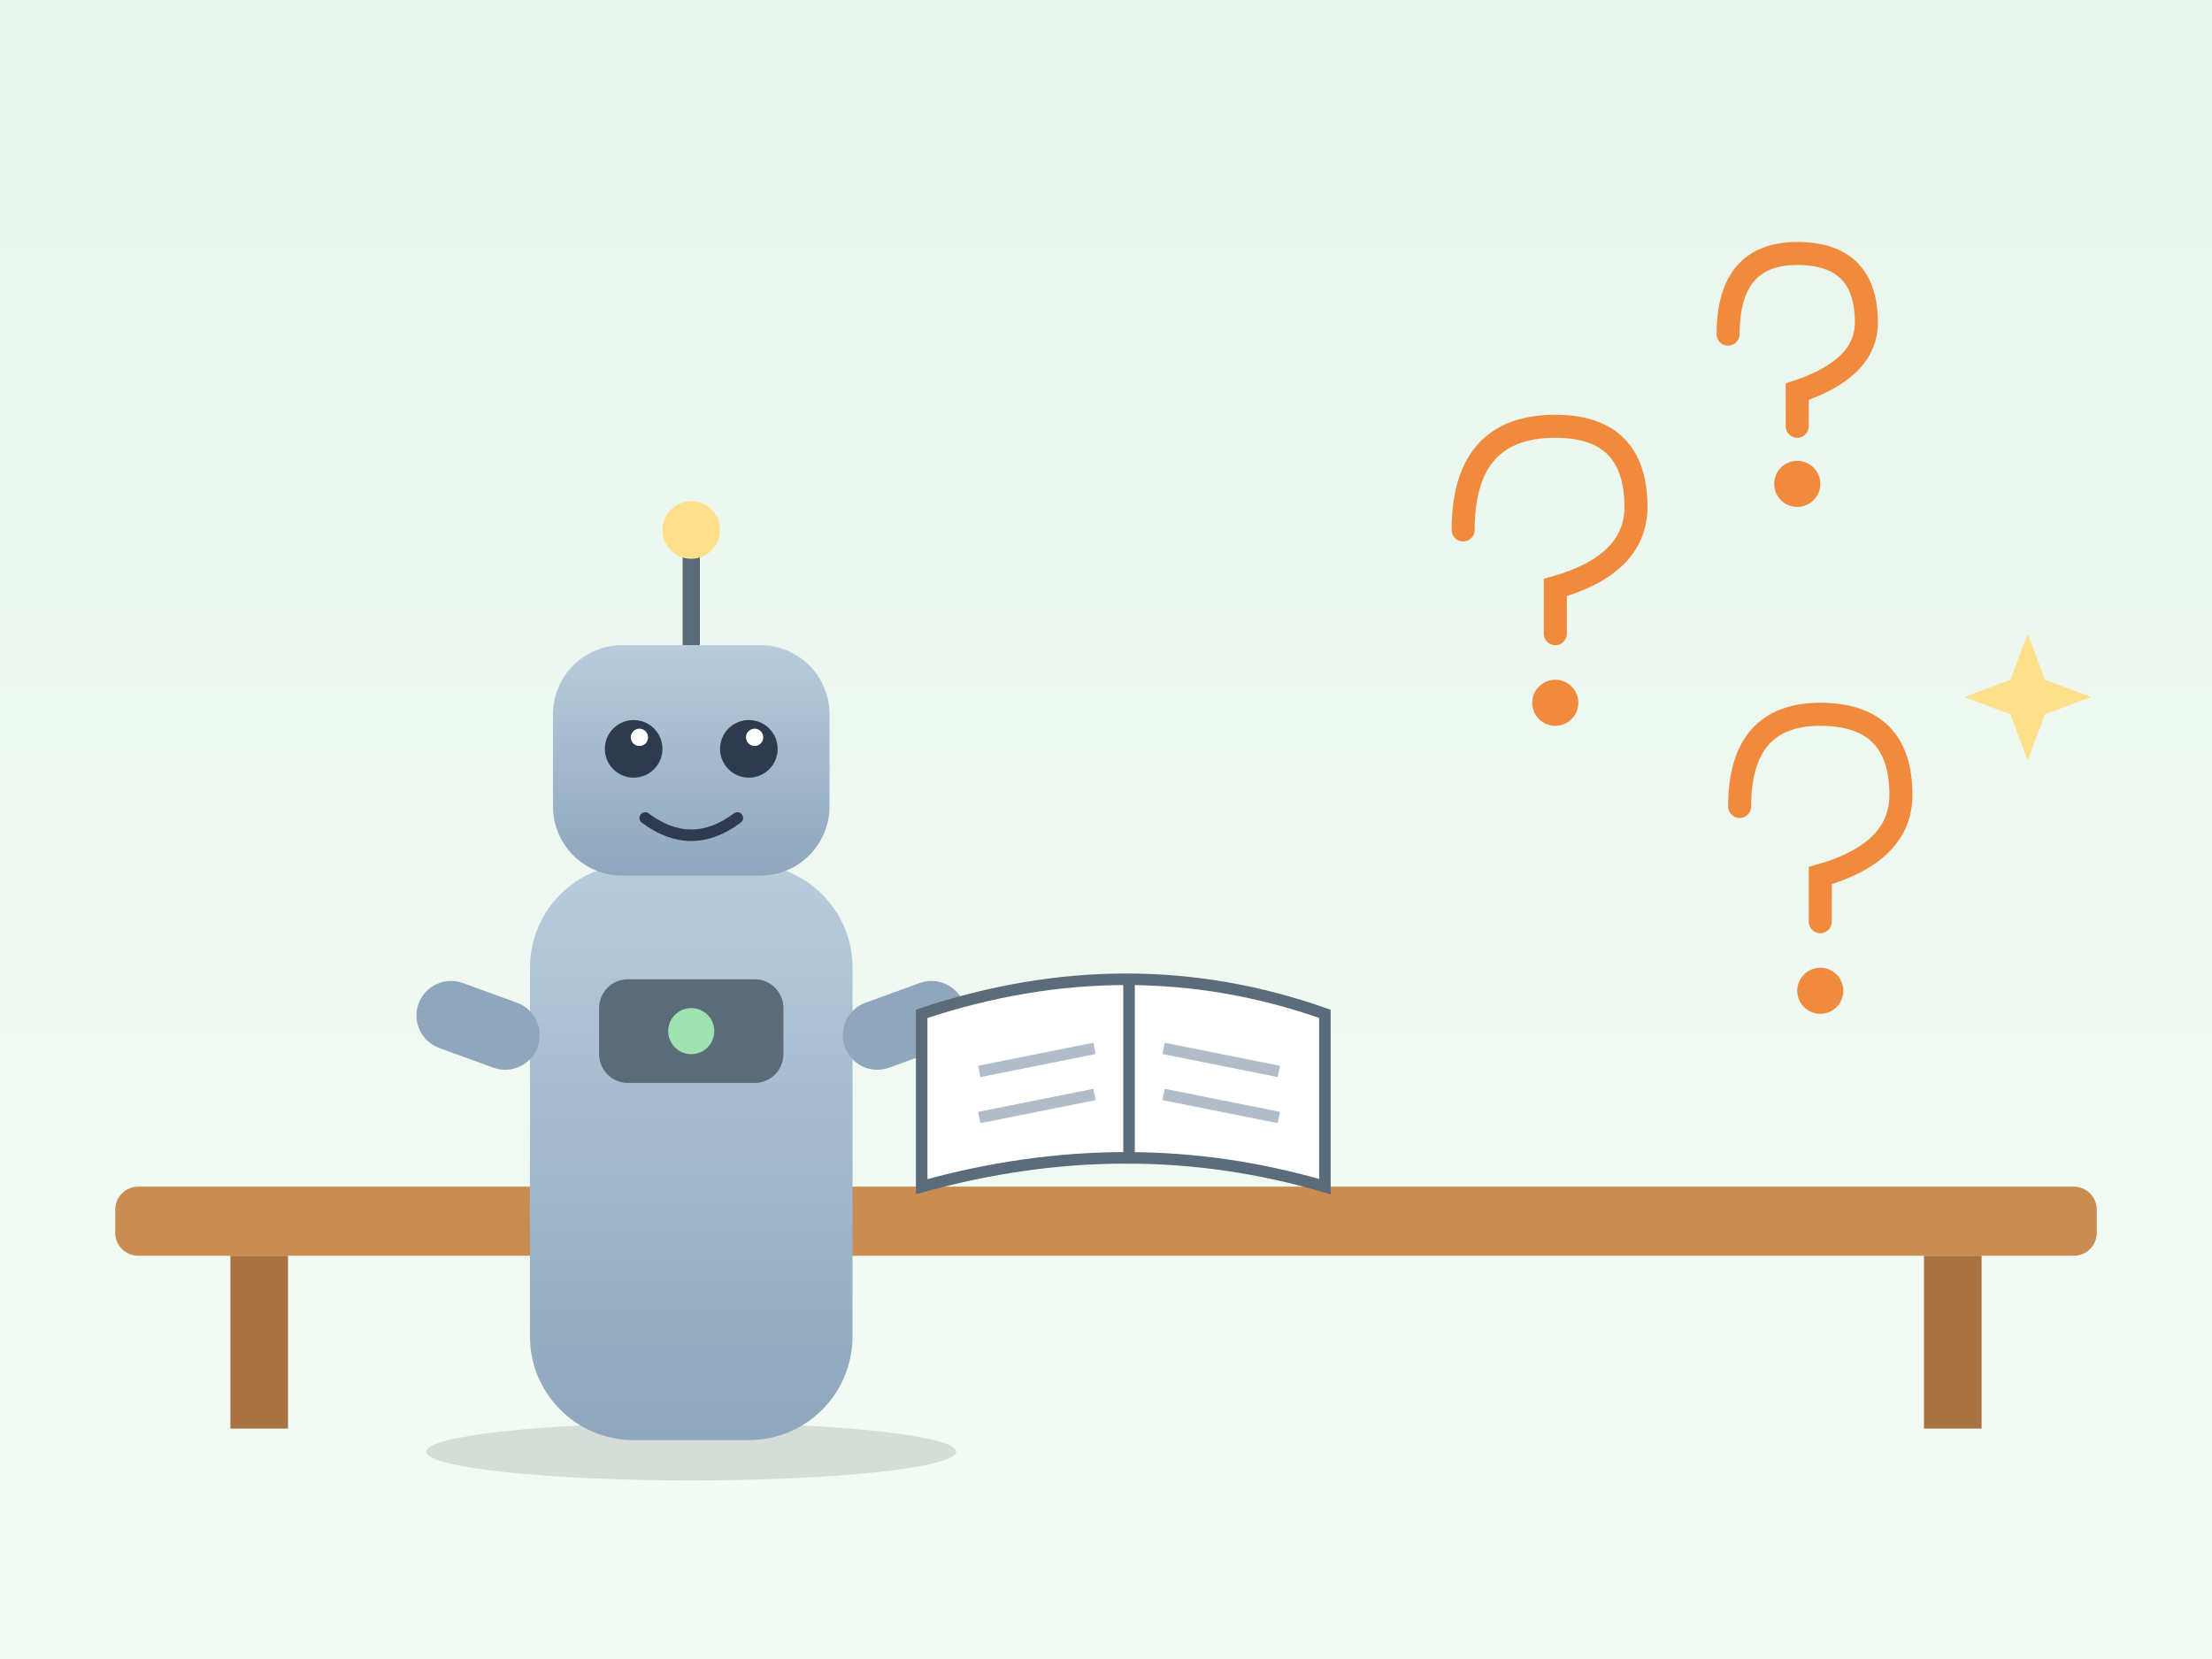
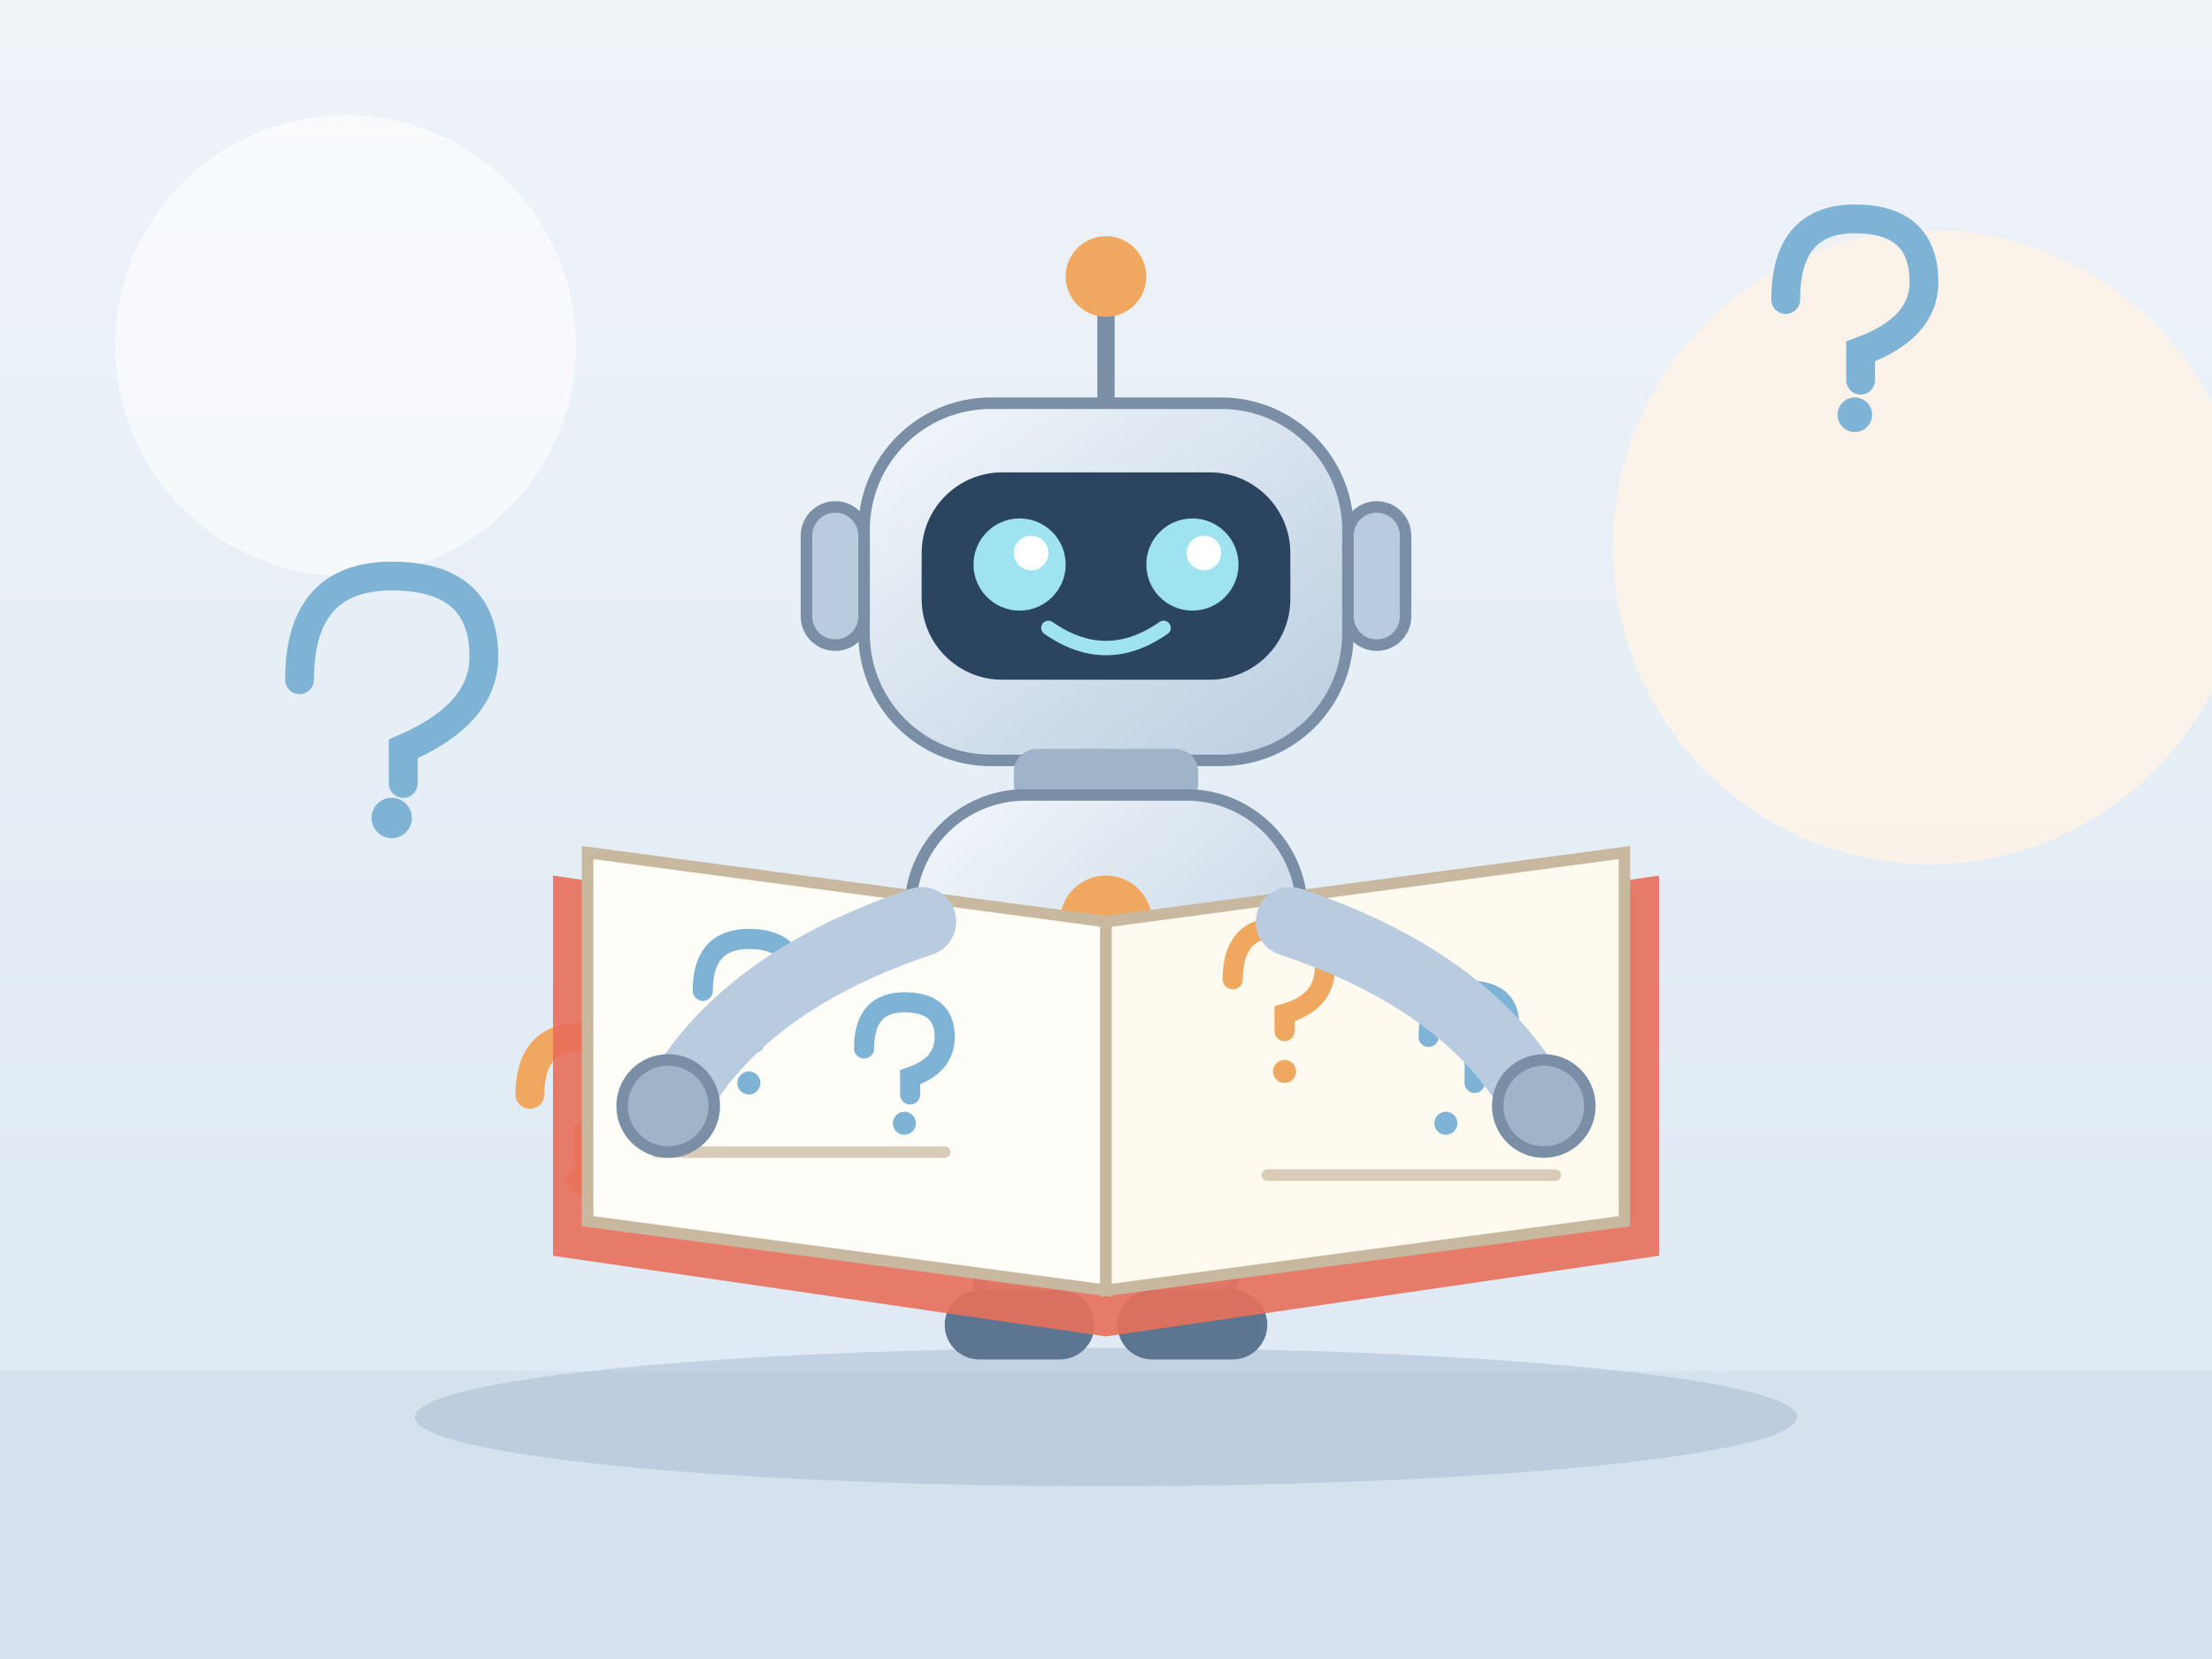
<svg xmlns="http://www.w3.org/2000/svg" viewBox="0 0 384 288" width="384" height="288">
  <defs>
    <linearGradient id="bg" x1="0" y1="0" x2="0" y2="1">
-       <stop offset="0" stop-color="#E8F5EC" />
-       <stop offset="1" stop-color="#F4FBF6" />
+       <stop offset="0" stop-color="#EEF3F8" />
+       <stop offset="1" stop-color="#DCE8F3" />
    </linearGradient>
-     <linearGradient id="robot" x1="0" y1="0" x2="0" y2="1">
-       <stop offset="0" stop-color="#B8CCDC" />
-       <stop offset="1" stop-color="#8FA6BD" />
+     <linearGradient id="body" x1="0" y1="0" x2="1" y2="1">
+       <stop offset="0" stop-color="#F4F8FC" />
+       <stop offset="1" stop-color="#B9CCDF" />
    </linearGradient>
  </defs>
  <rect width="384" height="288" fill="url(#bg)" />
-   <rect x="20" y="206" width="344" height="12" rx="4" fill="#C98D52" />
-   <rect x="40" y="218" width="10" height="30" fill="#A87340" />
-   <rect x="334" y="218" width="10" height="30" fill="#A87340" />
-   <ellipse cx="120" cy="252" rx="46" ry="5" fill="#000" opacity="0.12" />
-   <rect x="92" y="150" width="56" height="100" rx="18" fill="url(#robot)" />
-   <rect x="104" y="170" width="32" height="18" rx="5" fill="#5B6B7A" />
-   <circle cx="120" cy="179" r="4" fill="#9FE3B0" />
-   <rect x="96" y="112" width="48" height="40" rx="12" fill="url(#robot)" />
-   <line x1="120" y1="112" x2="120" y2="96" stroke="#5B6B7A" stroke-width="3" />
-   <circle cx="120" cy="92" r="5" fill="#FFE08A" />
-   <circle cx="110" cy="130" r="5" fill="#2E3B4E" />
-   <circle cx="130" cy="130" r="5" fill="#2E3B4E" />
-   <circle cx="111" cy="128" r="1.5" fill="#FFFFFF" />
-   <circle cx="131" cy="128" r="1.5" fill="#FFFFFF" />
-   <path d="M112 142 Q120 148 128 142" stroke="#2E3B4E" stroke-width="2" fill="none" stroke-linecap="round" />
-   <rect x="72" y="172" width="22" height="12" rx="6" fill="#8FA6BD" transform="rotate(20 83 178)" />
-   <rect x="146" y="172" width="22" height="12" rx="6" fill="#8FA6BD" transform="rotate(-20 157 178)" />
-   <path d="M160 176 Q196 164 230 176 L230 206 Q196 196 160 206 Z" fill="#FFFFFF" stroke="#5B6B7A" stroke-width="2" />
-   <path d="M196 170 L196 202" stroke="#5B6B7A" stroke-width="2" />
-   <line x1="170" y1="186" x2="190" y2="182" stroke="#B0BCC8" stroke-width="2" />
-   <line x1="170" y1="194" x2="190" y2="190" stroke="#B0BCC8" stroke-width="2" />
-   <line x1="202" y1="182" x2="222" y2="186" stroke="#B0BCC8" stroke-width="2" />
-   <line x1="202" y1="190" x2="222" y2="194" stroke="#B0BCC8" stroke-width="2" />
-   <g fill="none" stroke="#F08A3C" stroke-width="4" stroke-linecap="round">
-     <path d="M254 92 Q254 74 270 74 Q284 74 284 88 Q284 98 270 102 L270 110" />
-     <path d="M302 140 Q302 124 316 124 Q330 124 330 138 Q330 148 316 152 L316 160" />
-     <path d="M300 58 Q300 44 312 44 Q324 44 324 56 Q324 64 312 68 L312 74" />
+   <circle cx="60" cy="60" r="40" fill="#FFFFFF" opacity=".6" />
+   <circle cx="335" cy="95" r="55" fill="#FFF4E6" opacity=".8" />
+   <rect y="238" width="384" height="50" fill="#D5E2EE" />
+   <ellipse cx="192" cy="246" rx="120" ry="12" fill="#8FA7BF" opacity=".35" />
+   <g fill="none" stroke="#7FB3D5" stroke-width="5" stroke-linecap="round">
+     <path d="M52 118 q0-18 16-18 q16 0 16 14 q0 10-14 16 v6" />
+     <path d="M310 52 q0-14 12-14 q12 0 12 11 q0 8-11 12 v5" />
+     <path d="M92 190 q0-10 9-10 q9 0 9 8 q0 6-8 9 v4" stroke="#F0A860" />
  </g>
-   <circle cx="270" cy="122" r="4" fill="#F08A3C" />
-   <circle cx="316" cy="172" r="4" fill="#F08A3C" />
-   <circle cx="312" cy="84" r="4" fill="#F08A3C" />
-   <path d="M352 110 L355 118 L363 121 L355 124 L352 132 L349 124 L341 121 L349 118Z" fill="#FFE08A" />
-   <path d="M240 240 L242 245 L247 247 L242 249 L240 254 L238 249 L233 247 L238 245Z" fill="#FFE08A" opacity="0" />
-   <rect x="0" y="252" width="384" height="36" fill="#D6E6DC" opacity="0" />
+   <g fill="#7FB3D5">
+     <circle cx="68" cy="142" r="3.5" />
+     <circle cx="322" cy="72" r="3" />
+   </g>
+   <circle cx="101" cy="205" r="2.5" fill="#F0A860" />
+   <line x1="192" y1="52" x2="192" y2="72" stroke="#7A8FA6" stroke-width="3" />
+   <circle cx="192" cy="48" r="7" fill="#F0A860" />
+   <rect x="150" y="70" width="84" height="62" rx="22" fill="url(#body)" stroke="#7A8FA6" stroke-width="2" />
+   <rect x="160" y="82" width="64" height="36" rx="14" fill="#2B4560" />
+   <circle cx="177" cy="98" r="8" fill="#9FE3F0" />
+   <circle cx="207" cy="98" r="8" fill="#9FE3F0" />
+   <circle cx="179" cy="96" r="3" fill="#fff" />
+   <circle cx="209" cy="96" r="3" fill="#fff" />
+   <path d="M182 109 q10 7 20 0" stroke="#9FE3F0" stroke-width="2.5" fill="none" stroke-linecap="round" />
+   <rect x="140" y="88" width="10" height="24" rx="5" fill="#B9CCDF" stroke="#7A8FA6" stroke-width="2" />
+   <rect x="234" y="88" width="10" height="24" rx="5" fill="#B9CCDF" stroke="#7A8FA6" stroke-width="2" />
+   <rect x="176" y="130" width="32" height="10" rx="4" fill="#9FB4C9" />
+   <rect x="158" y="138" width="68" height="62" rx="20" fill="url(#body)" stroke="#7A8FA6" stroke-width="2" />
+   <circle cx="192" cy="160" r="8" fill="#F0A860" />
+   <rect x="176" y="178" width="32" height="6" rx="3" fill="#8FA7BF" />
+   <rect x="170" y="198" width="14" height="30" rx="6" fill="#9FB4C9" stroke="#7A8FA6" stroke-width="2" />
+   <rect x="200" y="198" width="14" height="30" rx="6" fill="#9FB4C9" stroke="#7A8FA6" stroke-width="2" />
+   <rect x="164" y="224" width="26" height="12" rx="6" fill="#5C7691" />
+   <rect x="194" y="224" width="26" height="12" rx="6" fill="#5C7691" />
+   <path d="M96 152 L192 166 L288 152 L288 218 L192 232 L96 218 Z" fill="#E86F5B" opacity=".9" />
+   <path d="M102 148 L192 160 L192 224 L102 212 Z" fill="#FFFDF8" stroke="#C9B8A0" stroke-width="2" />
+   <path d="M282 148 L192 160 L192 224 L282 212 Z" fill="#FFFAF0" stroke="#C9B8A0" stroke-width="2" />
+   <g fill="none" stroke="#7FB3D5" stroke-width="3.5" stroke-linecap="round">
+     <path d="M122 172 q0-9 8-9 q8 0 8 7 q0 6-7 8 v3" />
+     <path d="M150 182 q0-8 7-8 q7 0 7 6 q0 5-6 7 v3" />
+     <path d="M214 170 q0-9 8-9 q8 0 8 7 q0 6-7 8 v3" stroke="#F0A860" />
+     <path d="M248 180 q0-8 7-8 q7 0 7 6 q0 5-6 7 v3" />
+   </g>
+   <g fill="#7FB3D5">
+     <circle cx="130" cy="188" r="2" />
+     <circle cx="157" cy="195" r="2" />
+     <circle cx="251" cy="195" r="2" />
+   </g>
+   <circle cx="223" cy="186" r="2" fill="#F0A860" />
+   <g stroke="#D8CCB8" stroke-width="2" stroke-linecap="round">
+     <path d="M114 200 h50" />
+     <path d="M220 204 h50" />
+   </g>
+   <path d="M160 160 Q130 170 118 190" stroke="#B9CCDF" stroke-width="12" fill="none" stroke-linecap="round" />
+   <path d="M224 160 Q254 170 266 190" stroke="#B9CCDF" stroke-width="12" fill="none" stroke-linecap="round" />
+   <circle cx="116" cy="192" r="8" fill="#9FB4C9" stroke="#7A8FA6" stroke-width="2" />
+   <circle cx="268" cy="192" r="8" fill="#9FB4C9" stroke="#7A8FA6" stroke-width="2" />
</svg>
